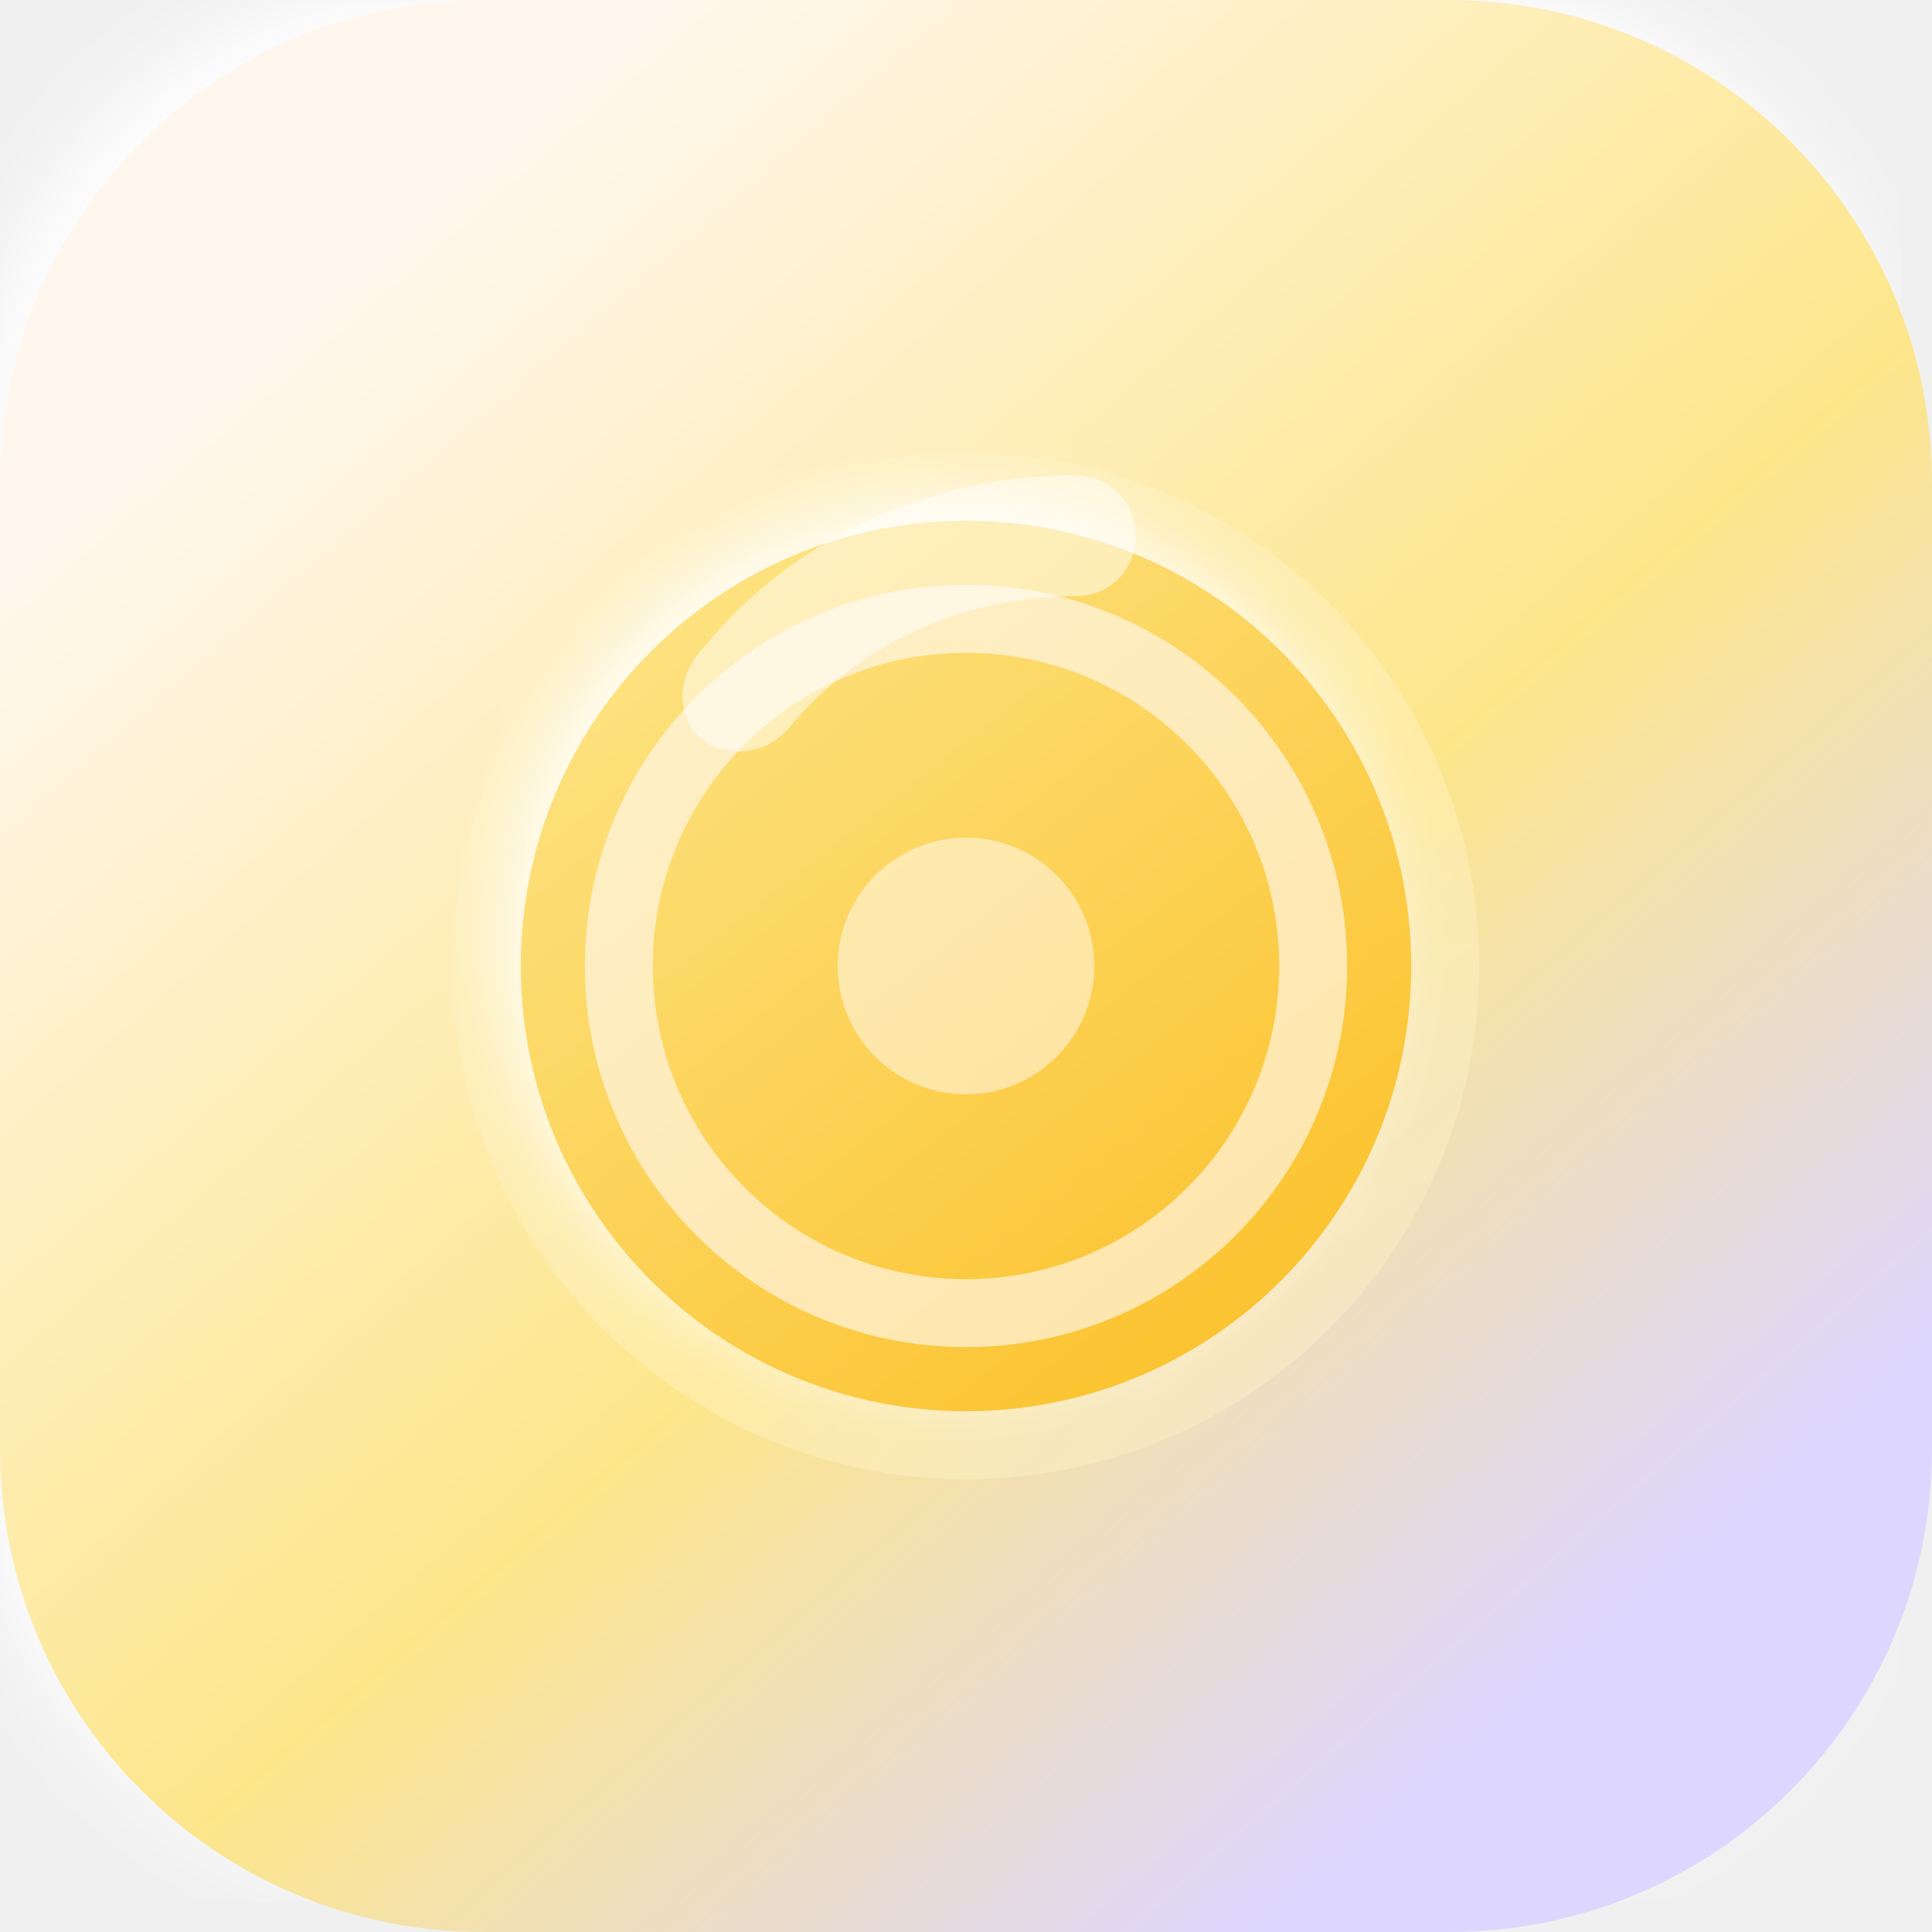
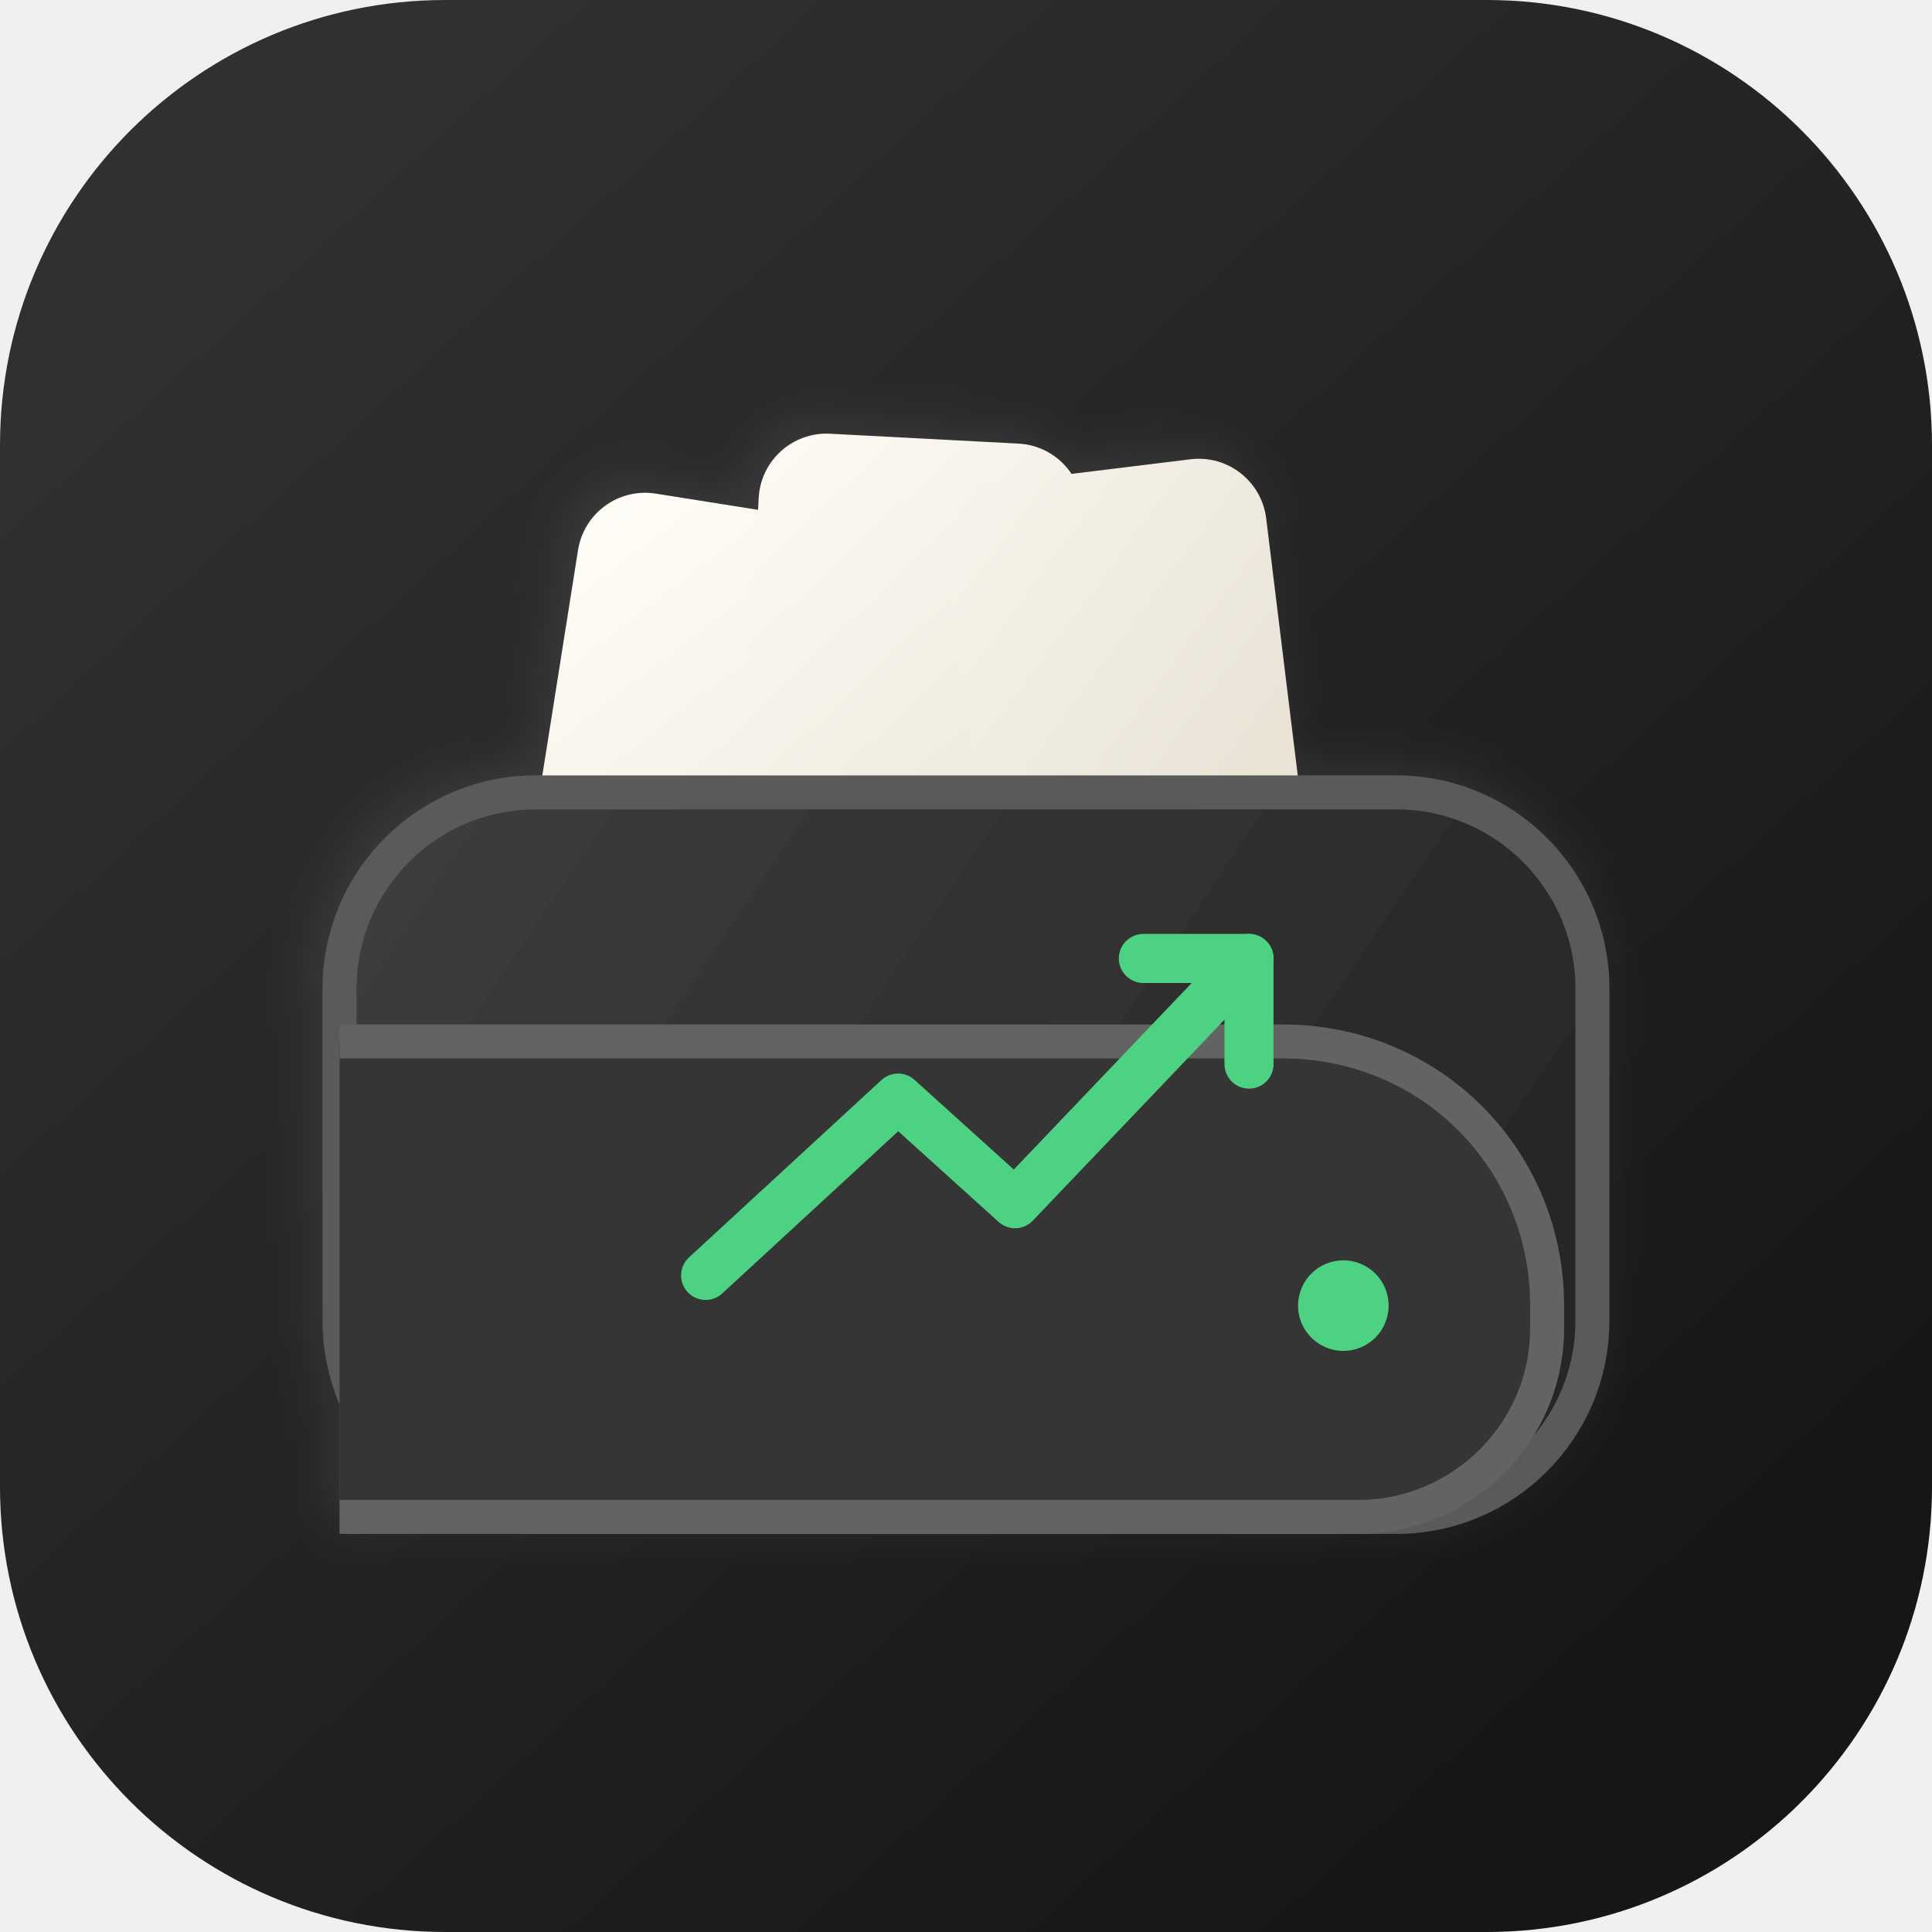
<svg xmlns="http://www.w3.org/2000/svg" viewBox="0 0 512 512" role="img" aria-labelledby="title desc">
  <defs>
-     <linearGradient id="tile" x1="96" x2="416" y1="72" y2="440" gradientUnits="userSpaceOnUse">
-       <stop stop-color="#FFF7ED" />
-       <stop offset="0.58" stop-color="#FDE68A" />
-       <stop offset="1" stop-color="#DDD6FE" />
+     <linearGradient id="tile" x1="76" y1="58" x2="440" y2="456" gradientUnits="userSpaceOnUse">
+       <stop stop-color="#303030" />
+       <stop offset="1" stop-color="#161616" />
    </linearGradient>
-     <linearGradient id="coin" x1="162" x2="350" y1="136" y2="376" gradientUnits="userSpaceOnUse">
-       <stop stop-color="#FDE68A" />
-       <stop offset="1" stop-color="#FBBF24" />
+     <linearGradient id="wallet" x1="108" y1="206" x2="404" y2="406" gradientUnits="userSpaceOnUse">
+       <stop stop-color="#3D3D3D" />
+       <stop offset="1" stop-color="#242424" />
    </linearGradient>
-     <filter id="tileShadow" x="-20%" y="-20%" width="140%" height="140%" color-interpolation-filters="sRGB">
-       <feDropShadow dx="12" dy="16" stdDeviation="16" flood-color="#7C2D12" flood-opacity="0.13" />
-       <feDropShadow dx="-8" dy="-8" stdDeviation="10" flood-color="#FFFFFF" flood-opacity="0.9" />
-     </filter>
-     <filter id="coinShadow" x="-25%" y="-25%" width="150%" height="150%" color-interpolation-filters="sRGB">
-       <feDropShadow dx="9" dy="12" stdDeviation="10" flood-color="#92400E" flood-opacity="0.16" />
-       <feDropShadow dx="-5" dy="-6" stdDeviation="8" flood-color="#FFFFFF" flood-opacity="0.78" />
+     <linearGradient id="cash" x1="170" y1="122" x2="298" y2="244" gradientUnits="userSpaceOnUse">
+       <stop stop-color="#FFFDF7" />
+       <stop offset="1" stop-color="#E9E3D6" />
+     </linearGradient>
+     <filter id="depth" x="-20%" y="-20%" width="140%" height="140%">
+       <feDropShadow dx="10" dy="14" stdDeviation="14" flood-color="#000000" flood-opacity=".46" />
+       <feDropShadow dx="-3" dy="-3" stdDeviation="6" flood-color="#FFFFFF" flood-opacity=".08" />
    </filter>
  </defs>
-   <rect width="512" height="512" rx="128" fill="url(#tile)" filter="url(#tileShadow)" />
-   <circle cx="256" cy="256" r="136" fill="#FEF3C7" opacity="0.42" />
-   <circle cx="256" cy="256" r="118" fill="url(#coin)" filter="url(#coinShadow)" />
-   <circle cx="256" cy="256" r="92" fill="none" stroke="#FFF7ED" stroke-width="18" opacity="0.66" />
-   <circle cx="256" cy="256" r="34" fill="#FFF7ED" opacity="0.55" />
-   <path fill="#FFFFFF" d="M187 171c23-28 59-45 98-45 9 0 16 7 16 16s-7 16-16 16c-30 0-58 13-76 35-6 7-16 8-23 3-7-6-7-17 1-25Z" opacity="0.5" />
+   <rect width="512" height="512" rx="118" fill="url(#tile)" />
+   <g filter="url(#depth)">
+     <rect x="156" y="128" width="86" height="132" rx="18" fill="url(#cash)" transform="rotate(9 156 128)" />
+     <rect x="202" y="114" width="86" height="146" rx="18" fill="url(#cash)" transform="rotate(3 202 114)" />
+     <rect x="248" y="130" width="86" height="130" rx="18" fill="url(#cash)" transform="rotate(-7 248 130)" />
+     <rect x="90" y="210" width="332" height="192" rx="52" fill="url(#wallet)" stroke="#5A5A5A" stroke-width="9" />
+     <path d="M90 276h250c39 0 70 31 70 70v6c0 28-23 50-50 50H90" fill="#343434" stroke="#646464" stroke-width="9" />
+     <path d="M187 338l51-47 31 28 62-65" fill="none" stroke="#4ED182" stroke-width="13" stroke-linecap="round" stroke-linejoin="round" />
+     <path d="M303 254h28v28" fill="none" stroke="#4ED182" stroke-width="13" stroke-linecap="round" stroke-linejoin="round" />
+     <circle cx="356" cy="346" r="12" fill="#4ED182" />
+   </g>
</svg>
